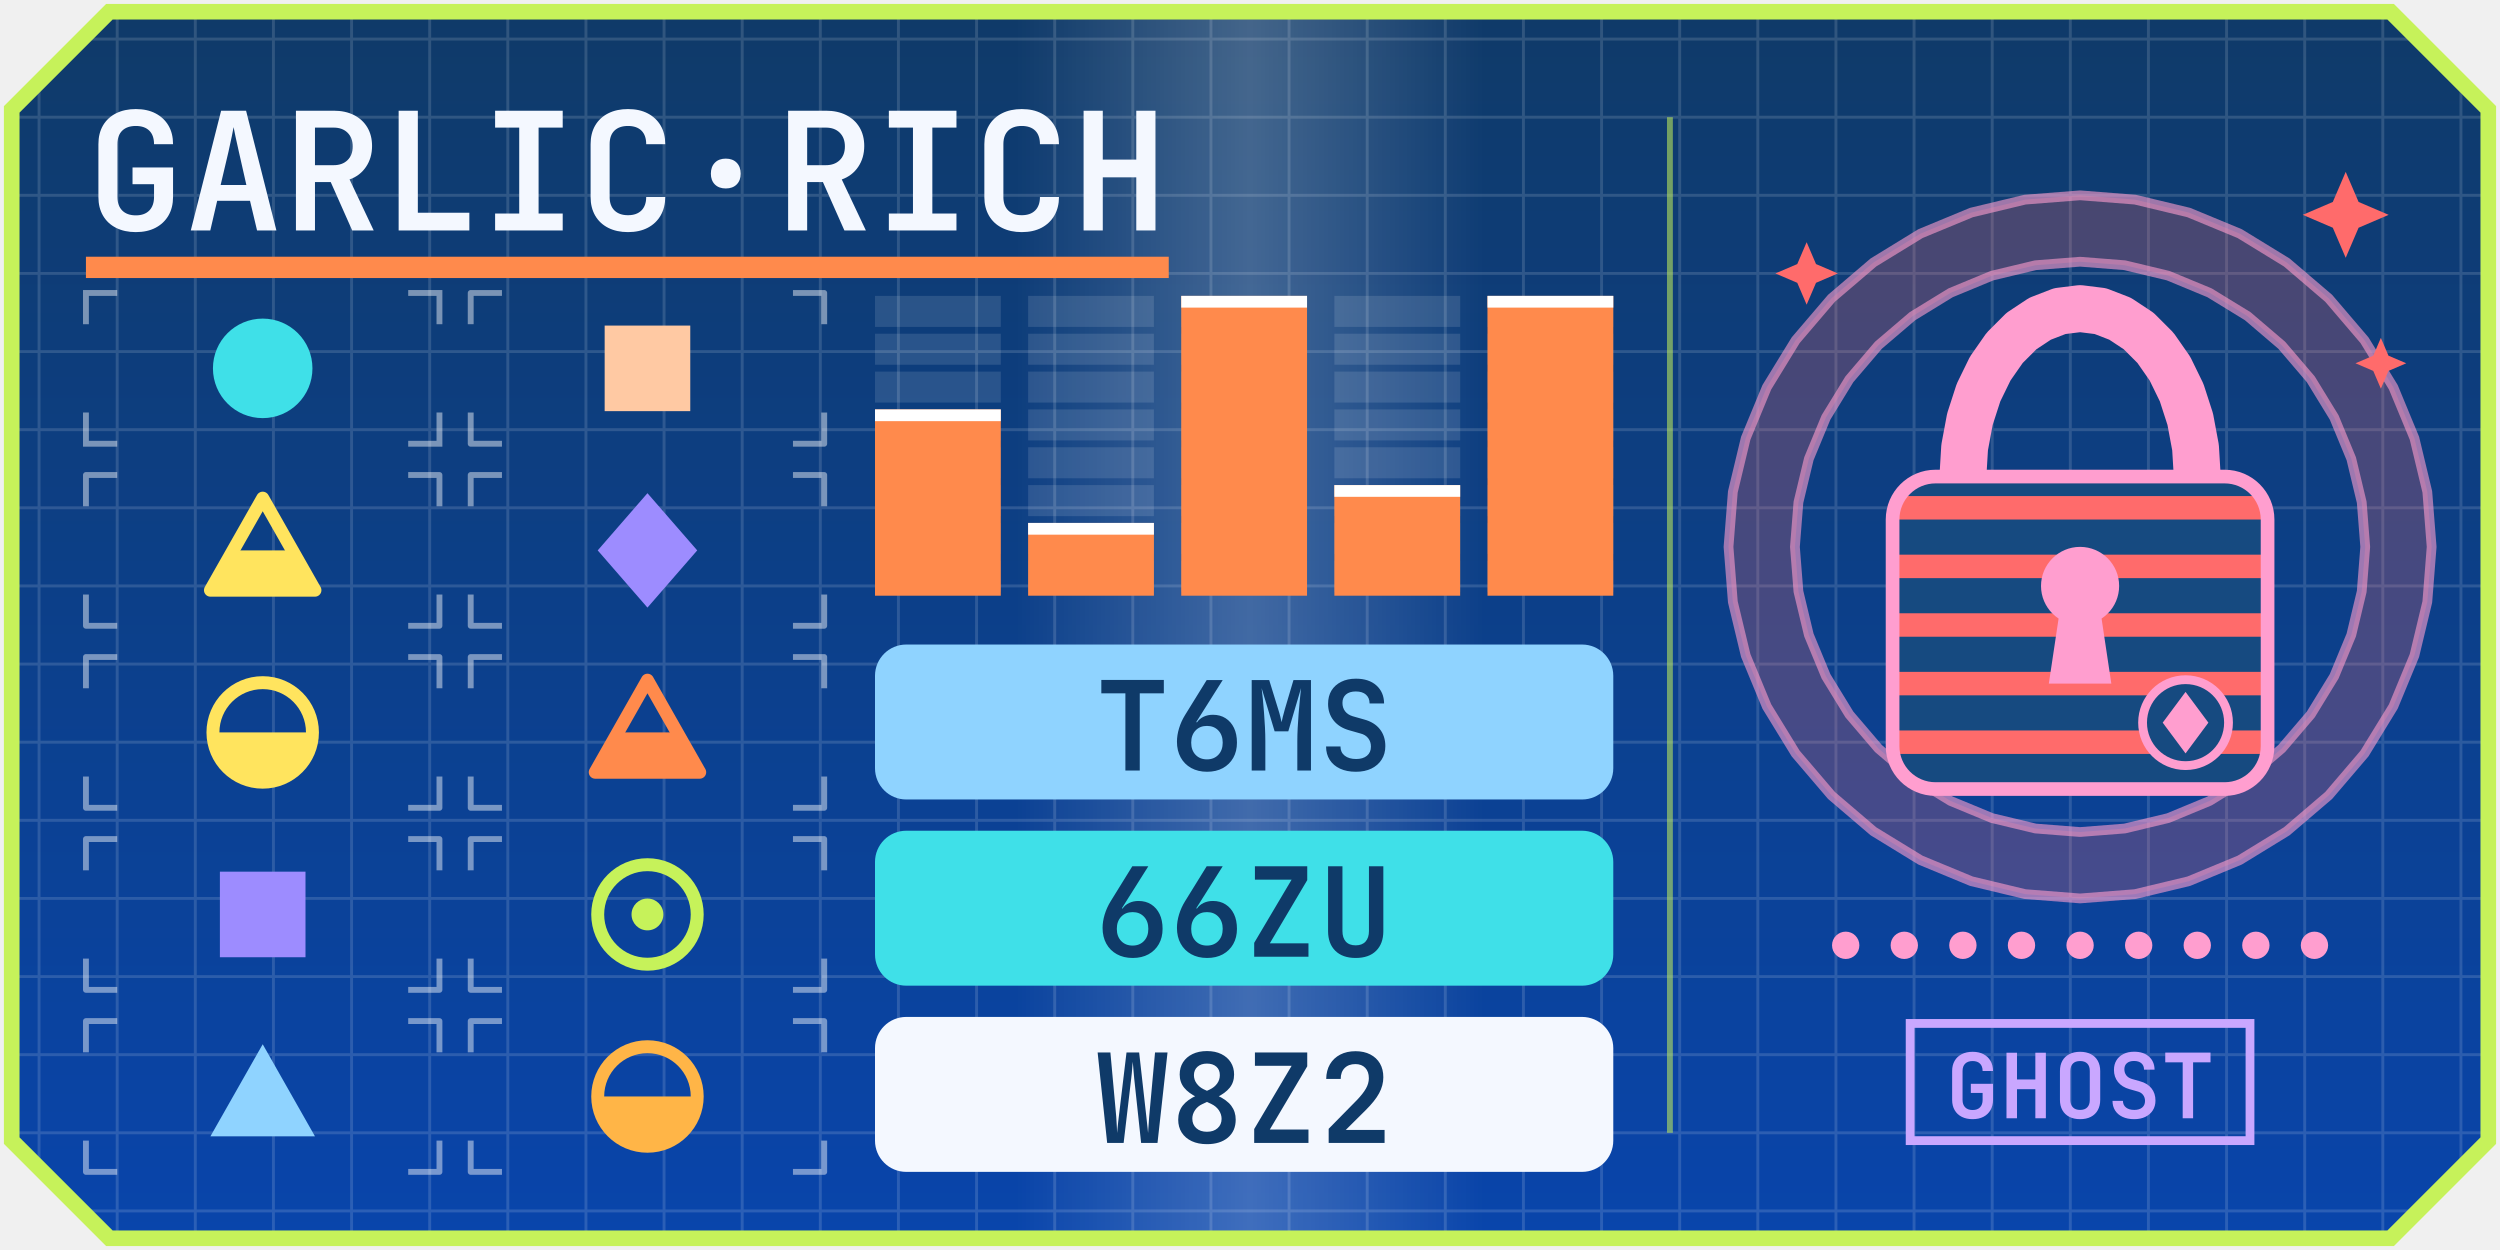
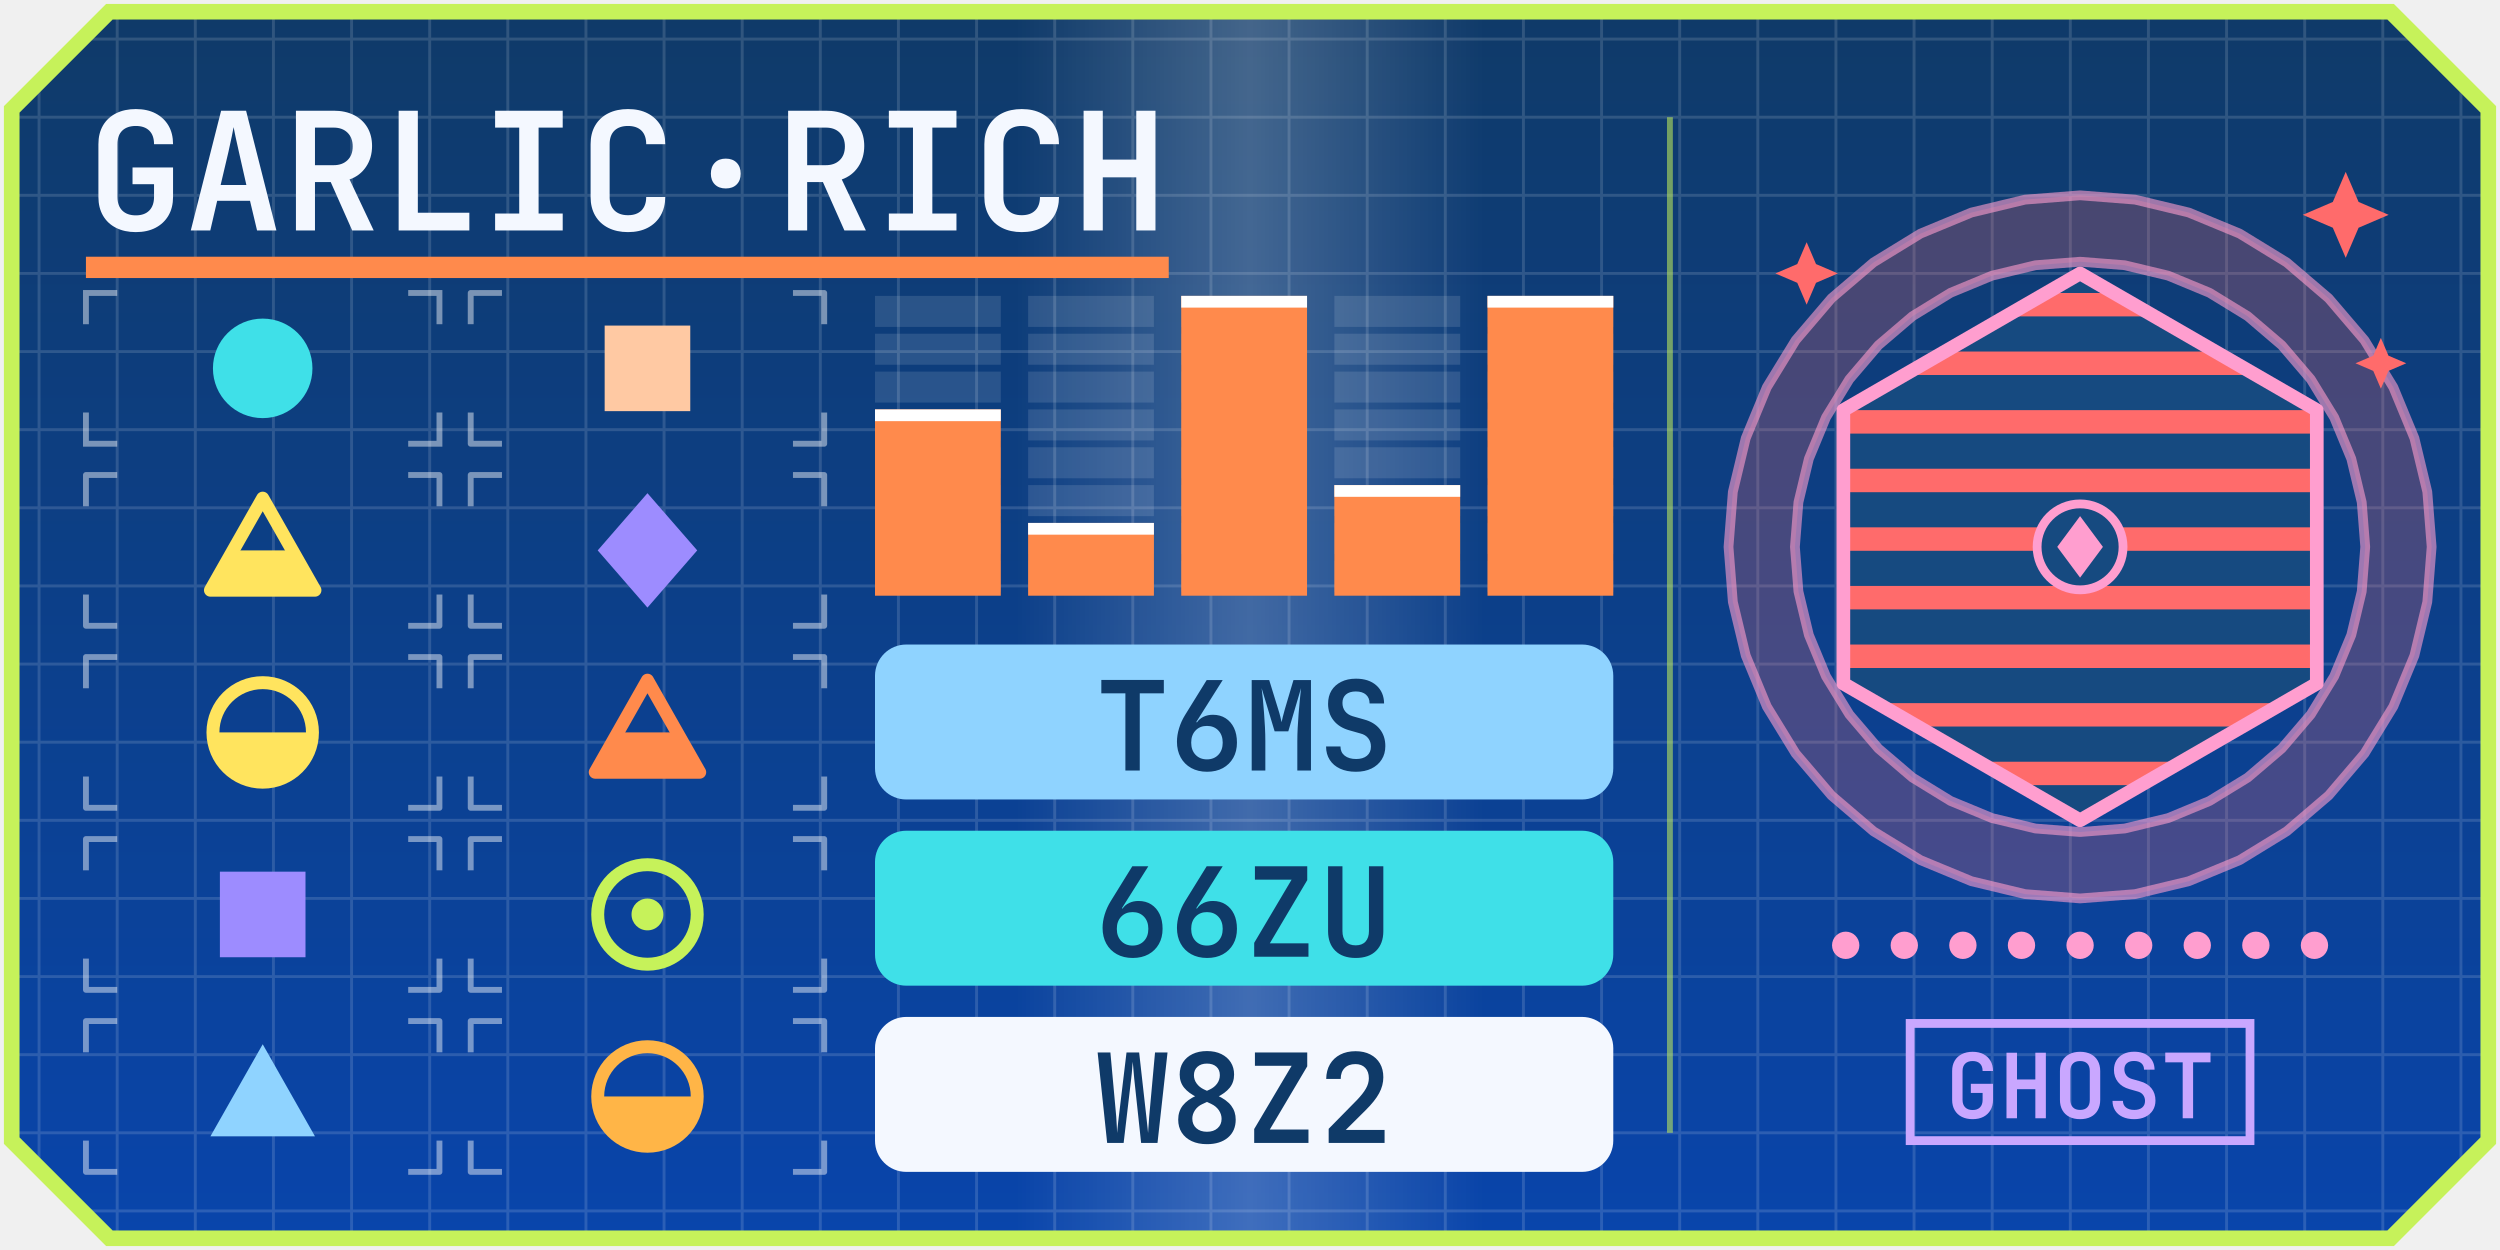
<svg xmlns="http://www.w3.org/2000/svg" viewBox="0 0 960 480" width="256" height="128">
  <defs>
    <linearGradient id="lg0" gradientUnits="userSpaceOnUse" x1="480" y1="0" x2="480" y2="480">
      <stop offset="0" stop-color="#0F3A68" />
      <stop offset="1" stop-color="#0945AC" />
    </linearGradient>
    <clipPath id="c1">
      <path d="M4.5 42L42 4.5L918 4.5L955.5 42L955.5 438L918 475.5L42 475.5L4.5 438Z" />
    </clipPath>
    <linearGradient id="lg2" gradientUnits="userSpaceOnUse" x1="390" y1="0" x2="570" y2="0">
      <stop offset="0" stop-color="#FFFFFF" stop-opacity="0" />
      <stop offset="0.5" stop-color="#FFFFFF" stop-opacity="0.22" />
      <stop offset="1" stop-color="#FFFFFF" stop-opacity="0" />
    </linearGradient>
    <clipPath id="c3">
-       <path d="M743.25 183L854.25 183L854.25 183C863.36 183 870.75 190.39 870.75 199.5L870.75 286.5L870.75 286.5C870.75 295.61 863.36 303 854.25 303L743.25 303L743.25 303C734.14 303 726.75 295.61 726.75 286.5L726.75 199.5L726.75 199.5C726.75 190.39 734.14 183 743.25 183Z" />
+       <path d="M798.75 105L889.65 157.5L889.65 262.5L798.75 315L707.85 262.5L707.85 157.5Z" />
    </clipPath>
    <clipPath id="c4">
      <path d="M76.04 211.35L125.71 211.35L125.71 238.1L76.04 238.1Z" />
    </clipPath>
    <clipPath id="c5">
      <path d="M76.04 281.25L125.71 281.25L125.71 308L76.04 308Z" />
    </clipPath>
    <clipPath id="c6">
      <path d="M223.79 281.25L273.46 281.25L273.46 308L223.79 308Z" />
    </clipPath>
    <clipPath id="c7">
      <path d="M223.79 421.05L273.46 421.05L273.46 447.8L223.79 447.8Z" />
    </clipPath>
  </defs>
  <path d="M4.5 42L42 4.5L918 4.5L955.5 42L955.5 438L918 475.5L42 475.5L4.5 438Z" fill="url(#lg0)" />
  <g clip-path="url(#c1)">
    <path d="M390 0L570 0L570 480L390 480Z" fill="url(#lg2)" />
    <path d="M15 0L15 480M45 0L45 480M75 0L75 480M105 0L105 480M135 0L135 480M165 0L165 480M195 0L195 480M225 0L225 480M255 0L255 480M285 0L285 480M315 0L315 480M345 0L345 480M375 0L375 480M405 0L405 480M435 0L435 480M465 0L465 480M495 0L495 480M525 0L525 480M555 0L555 480M585 0L585 480M615 0L615 480M645 0L645 480M675 0L675 480M705 0L705 480M735 0L735 480M765 0L765 480M795 0L795 480M825 0L825 480M855 0L855 480M885 0L885 480M915 0L915 480M945 0L945 480M0 15L960 15M0 45L960 45M0 75L960 75M0 105L960 105M0 135L960 135M0 165L960 165M0 195L960 195M0 225L960 225M0 255L960 255M0 285L960 285M0 315L960 315M0 345L960 345M0 375L960 375M0 405L960 405M0 435L960 435M0 465L960 465" fill="none" stroke="#FFFFFF" stroke-opacity="0.14" stroke-width="1.12" />
  </g>
  <path d="M4.5 42L42 4.5L918 4.5L955.5 42L955.5 438L918 475.5L42 475.5L4.5 438Z" fill="none" stroke="#C6F25A" stroke-width="6" />
  <path d="M641.25 45L641.25 435" fill="none" stroke="#C6F25A" stroke-opacity="0.55" stroke-width="2.25" />
  <path d="M933.75 210L932.09 231.12L927.14 251.72L919.04 271.29L907.97 289.35L894.21 305.46L878.1 319.22L860.04 330.29L840.47 338.39L819.87 343.34L798.75 345L777.63 343.34L757.03 338.39L737.46 330.29L719.4 319.22L703.29 305.46L689.53 289.35L678.46 271.29L670.36 251.72L665.41 231.12L663.75 210L665.41 188.88L670.36 168.28L678.46 148.71L689.53 130.65L703.29 114.54L719.4 100.78L737.46 89.71L757.03 81.61L777.63 76.66L798.75 75L819.87 76.66L840.47 81.61L860.04 89.71L878.1 100.78L894.21 114.54L907.97 130.65L919.04 148.71L927.14 168.28L932.09 188.88ZM908.25 210L906.9 192.87L902.89 176.16L896.32 160.29L887.34 145.64L876.18 132.57L863.11 121.41L848.46 112.43L832.59 105.86L815.88 101.85L798.75 100.5L781.62 101.85L764.91 105.86L749.04 112.43L734.39 121.41L721.32 132.57L710.16 145.64L701.18 160.29L694.61 176.16L690.6 192.87L689.25 210L690.6 227.13L694.61 243.84L701.18 259.71L710.16 274.36L721.32 287.43L734.39 298.59L749.04 307.57L764.91 314.14L781.62 318.15L798.75 319.5L815.88 318.15L832.59 314.14L848.46 307.57L863.11 298.59L876.18 287.43L887.34 274.36L896.32 259.71L902.89 243.84L906.9 227.13Z" fill="#FF6B6B" fill-opacity="0.24" />
  <path d="M933.75 210L932.09 231.12L927.14 251.72L919.04 271.29L907.97 289.35L894.21 305.46L878.1 319.22L860.04 330.29L840.47 338.39L819.87 343.34L798.75 345L777.63 343.34L757.03 338.39L737.46 330.29L719.4 319.22L703.29 305.46L689.53 289.35L678.46 271.29L670.36 251.72L665.41 231.12L663.75 210L665.41 188.88L670.36 168.28L678.46 148.71L689.53 130.65L703.29 114.54L719.4 100.78L737.46 89.71L757.03 81.61L777.63 76.66L798.75 75L819.87 76.66L840.47 81.61L860.04 89.71L878.1 100.78L894.21 114.54L907.97 130.65L919.04 148.71L927.14 168.28L932.09 188.88ZM908.25 210L906.9 192.87L902.89 176.16L896.32 160.29L887.34 145.64L876.18 132.57L863.11 121.41L848.46 112.43L832.59 105.86L815.88 101.85L798.75 100.5L781.62 101.85L764.91 105.86L749.04 112.43L734.39 121.41L721.32 132.57L710.16 145.64L701.18 160.29L694.61 176.16L690.6 192.87L689.25 210L690.6 227.13L694.61 243.84L701.18 259.71L710.16 274.36L721.32 287.43L734.39 298.59L749.04 307.57L764.91 314.14L781.62 318.15L798.75 319.5L815.88 318.15L832.59 314.14L848.46 307.57L863.11 298.59L876.18 287.43L887.34 274.36L896.32 259.71L902.89 243.84L906.9 227.13Z" fill="none" stroke="#FF9ECF" stroke-opacity="0.6" stroke-width="3.75" stroke-linecap="round" stroke-linejoin="round" />
  <path d="M714 363L714 363C714 365.9 711.65 368.25 708.75 368.25C705.85 368.25 703.5 365.9 703.5 363C703.5 360.1 705.85 357.75 708.75 357.75C711.65 357.75 714 360.1 714 363M736.5 363L736.5 363C736.5 365.9 734.15 368.25 731.25 368.25C728.35 368.25 726 365.9 726 363C726 360.1 728.35 357.75 731.25 357.75C734.15 357.75 736.5 360.1 736.5 363M759 363L759 363C759 365.9 756.65 368.25 753.75 368.25C750.85 368.25 748.5 365.9 748.5 363C748.5 360.1 750.85 357.75 753.75 357.75C756.65 357.75 759 360.1 759 363M781.5 363L781.5 363C781.5 365.9 779.15 368.25 776.25 368.25C773.35 368.25 771 365.9 771 363C771 360.1 773.35 357.75 776.25 357.75C779.15 357.75 781.5 360.1 781.5 363M804 363L804 363C804 365.9 801.65 368.25 798.75 368.25C795.85 368.25 793.5 365.9 793.5 363C793.5 360.1 795.85 357.75 798.75 357.75C801.65 357.75 804 360.1 804 363M826.5 363L826.5 363C826.5 365.9 824.15 368.25 821.25 368.25C818.35 368.25 816 365.9 816 363C816 360.1 818.35 357.75 821.25 357.75C824.15 357.75 826.5 360.1 826.5 363M849 363L849 363C849 365.9 846.65 368.25 843.75 368.25C840.85 368.25 838.5 365.9 838.5 363C838.5 360.1 840.85 357.75 843.75 357.75C846.65 357.75 849 360.1 849 363M871.5 363L871.5 363C871.5 365.9 869.15 368.25 866.25 368.25C863.35 368.25 861 365.9 861 363C861 360.1 863.35 357.75 866.25 357.75C869.15 357.75 871.5 360.1 871.5 363M894 363L894 363C894 365.9 891.65 368.25 888.75 368.25C885.85 368.25 883.5 365.9 883.5 363C883.5 360.1 885.85 357.75 888.75 357.75C891.65 357.75 894 360.1 894 363" fill="#FF9ECF" />
-   <path d="M753.75 183L754.42 171.82L756.45 160.95L759.75 150.75L764.25 141.53L769.8 133.57L776.25 127.12L783.38 122.4L790.95 119.47L798.75 118.5L806.55 119.47L814.12 122.4L821.25 127.12L827.7 133.57L833.25 141.53L837.75 150.75L841.05 160.95L843.08 171.82L843.75 183" fill="none" stroke="#FF9ECF" stroke-width="18" stroke-linecap="round" stroke-linejoin="round" />
-   <path d="M743.25 183L854.25 183L854.25 183C863.36 183 870.75 190.39 870.75 199.5L870.75 286.5L870.75 286.5C870.75 295.61 863.36 303 854.25 303L743.25 303L743.25 303C734.14 303 726.75 295.61 726.75 286.5L726.75 199.5L726.75 199.5C726.75 190.39 734.14 183 743.25 183Z" fill="#164A80" />
+   <path d="M798.75 105L889.65 157.5L889.65 262.5L798.75 315L707.85 262.5L707.85 157.5Z" fill="#164A80" />
  <g clip-path="url(#c3)">
-     <path d="M726.75 190.5L870.75 190.5L870.75 199.5L726.75 199.5ZM726.75 213L870.75 213L870.75 222L726.75 222ZM726.75 235.5L870.75 235.5L870.75 244.5L726.75 244.5ZM726.75 258L870.75 258L870.75 267L726.75 267ZM726.75 280.5L870.75 280.5L870.75 289.5L726.75 289.5Z" fill="#FF6B6B" />
+     <path d="M707.85 112.5L889.65 112.5L889.65 121.5L707.85 121.5ZM707.85 135L889.65 135L889.65 144L707.85 144ZM707.85 157.5L889.65 157.5L889.65 166.5L707.85 166.5ZM707.85 180L889.65 180L889.65 189L707.85 189ZM707.85 202.5L889.65 202.5L889.65 211.5L707.85 211.5ZM707.85 225L889.65 225L889.65 234L707.85 234ZM707.85 247.5L889.65 247.5L889.65 256.5L707.85 256.5ZM707.85 270L889.65 270L889.65 279L707.85 279ZM707.85 292.5L889.65 292.5L889.65 301.5L707.85 301.5Z" fill="#FF6B6B" />
  </g>
-   <path d="M743.25 183L854.25 183L854.25 183C863.36 183 870.75 190.39 870.75 199.5L870.75 286.5L870.75 286.5C870.75 295.61 863.36 303 854.25 303L743.25 303L743.25 303C734.14 303 726.75 295.61 726.75 286.5L726.75 199.5L726.75 199.5C726.75 190.39 734.14 183 743.25 183Z" fill="none" stroke="#FF9ECF" stroke-width="5.25" stroke-linecap="round" stroke-linejoin="round" />
-   <path d="M813.75 225L813.75 225C813.75 233.28 807.03 240 798.75 240C790.47 240 783.75 233.28 783.75 225C783.75 216.72 790.47 210 798.75 210C807.03 210 813.75 216.72 813.75 225M791.25 232.5L806.25 232.5L810.75 262.5L786.75 262.5Z" fill="#FF9ECF" />
-   <path d="M855.75 277.5C855.75 286.61 848.36 294 839.25 294C830.14 294 822.75 286.61 822.75 277.5C822.75 268.39 830.14 261 839.25 261C848.36 261 855.75 268.39 855.75 277.5" fill="#164A80" />
-   <path d="M855.75 277.5C855.75 286.61 848.36 294 839.25 294C830.14 294 822.75 286.61 822.75 277.5C822.75 268.39 830.14 261 839.25 261C848.36 261 855.75 268.39 855.75 277.5" fill="none" stroke="#FF9ECF" stroke-width="3.38" stroke-linecap="round" stroke-linejoin="round" />
-   <path d="M839.25 265.69L848.02 277.5L839.25 289.31L830.48 277.5Z" fill="#FF9ECF" />
+   <path d="M798.75 105L889.65 157.5L889.65 262.5L798.75 315L707.85 262.5L707.85 157.5Z" fill="none" stroke="#FF9ECF" stroke-width="5.25" stroke-linecap="round" stroke-linejoin="round" />
+   <path d="M815.25 210C815.25 219.11 807.86 226.5 798.75 226.5C789.64 226.5 782.25 219.11 782.25 210C782.25 200.89 789.64 193.5 798.75 193.5C807.86 193.5 815.25 200.89 815.25 210" fill="#164A80" />
+   <path d="M815.25 210C815.25 219.11 807.86 226.5 798.75 226.5C789.64 226.5 782.25 219.11 782.25 210C782.25 200.89 789.64 193.5 798.75 193.5C807.86 193.5 815.25 200.89 815.25 210" fill="none" stroke="#FF9ECF" stroke-width="3.38" stroke-linecap="round" stroke-linejoin="round" />
+   <path d="M798.75 198.19L807.52 210L798.75 221.81L789.98 210Z" fill="#FF9ECF" />
  <path d="M900.75 66L905.7 77.55L917.25 82.5L905.7 87.45L900.75 99L895.8 87.45L884.25 82.5L895.8 77.55ZM693.75 93L697.35 101.4L705.75 105L697.35 108.6L693.75 117L690.15 108.6L681.75 105L690.15 101.4ZM914.25 129.75L917.17 136.58L924 139.5L917.17 142.43L914.25 149.25L911.33 142.43L904.5 139.5L911.33 136.58Z" fill="#FF6B6B" />
  <path d="M733.5 393L864 393L864 438L733.5 438Z" fill="none" stroke="#C9A7FF" stroke-width="3.38" />
  <path d="M757.49 429.76Q755.11 429.76 753.33 428.87Q751.55 427.97 750.59 426.3Q749.62 424.62 749.62 422.38L749.62 411.27Q749.62 409 750.59 407.34Q751.55 405.68 753.33 404.79Q755.11 403.89 757.49 403.89Q759.9 403.89 761.65 404.8Q763.39 405.72 764.35 407.36Q765.32 409 765.32 411.27L761.32 411.27Q761.32 409.41 760.32 408.43Q759.32 407.44 757.49 407.44Q755.66 407.44 754.64 408.43Q753.62 409.41 753.62 411.27L753.62 422.38Q753.62 424.21 754.64 425.23Q755.66 426.25 757.49 426.25Q759.32 426.25 760.32 425.23Q761.32 424.21 761.32 422.35L761.32 419.69L756.8 419.69L756.8 416.17L765.32 416.17L765.32 422.38Q765.32 424.62 764.35 426.28Q763.39 427.94 761.65 428.85Q759.9 429.76 757.49 429.76ZM770.49 429.42L770.49 404.24L774.53 404.24L774.53 414.52L781.57 414.52L781.57 404.24L785.61 404.24L785.61 429.42L781.57 429.42L781.57 418.24L774.53 418.24L774.53 429.42ZM798.75 429.76Q796.37 429.76 794.63 428.87Q792.88 427.97 791.95 426.3Q791.02 424.62 791.02 422.38L791.02 411.27Q791.02 409 791.95 407.34Q792.88 405.68 794.63 404.79Q796.37 403.89 798.75 403.89Q801.16 403.89 802.89 404.79Q804.62 405.68 805.55 407.34Q806.48 409 806.48 411.27L806.48 422.38Q806.48 424.62 805.55 426.3Q804.62 427.97 802.89 428.87Q801.16 429.76 798.75 429.76ZM798.75 426.21Q800.58 426.21 801.53 425.21Q802.48 424.21 802.48 422.38L802.48 411.27Q802.48 409.41 801.53 408.43Q800.58 407.44 798.75 407.44Q796.92 407.44 795.97 408.43Q795.02 409.41 795.02 411.27L795.02 422.38Q795.02 424.21 795.99 425.21Q796.96 426.21 798.75 426.21ZM819.52 429.76Q816.97 429.76 815.1 428.9Q813.24 428.04 812.22 426.45Q811.2 424.87 811.2 422.73L815.21 422.73Q815.21 424.35 816.38 425.28Q817.55 426.21 819.59 426.21Q821.49 426.21 822.59 425.3Q823.69 424.38 823.69 422.76Q823.69 421.42 822.93 420.43Q822.18 419.45 820.76 419.1L817.72 418.24Q814.86 417.45 813.31 415.5Q811.76 413.55 811.76 410.86Q811.76 408.72 812.71 407.17Q813.65 405.62 815.4 404.74Q817.14 403.86 819.52 403.86Q823.11 403.86 825.21 405.74Q827.32 407.62 827.35 410.76L823.31 410.76Q823.31 409.2 822.31 408.31Q821.31 407.41 819.48 407.41Q817.72 407.41 816.74 408.25Q815.76 409.1 815.76 410.58Q815.76 411.96 816.5 412.93Q817.24 413.89 818.62 414.31L821.76 415.21Q824.62 415.97 826.16 417.9Q827.7 419.83 827.7 422.62Q827.7 424.76 826.68 426.37Q825.66 427.97 823.83 428.87Q822 429.76 819.52 429.76ZM838.15 429.42L838.15 407.93L831.46 407.93L831.46 404.2L848.84 404.2L848.84 407.93L842.15 407.93L842.15 429.42Z" fill="#C9A7FF" />
  <path d="M52.15 89.13Q47.81 89.13 44.56 87.49Q41.32 85.85 39.55 82.8Q37.79 79.74 37.79 75.65L37.79 55.36Q37.79 51.2 39.55 48.18Q41.32 45.16 44.56 43.52Q47.81 41.88 52.15 41.88Q56.56 41.88 59.74 43.55Q62.93 45.22 64.69 48.21Q66.45 51.2 66.45 55.36L59.15 55.36Q59.15 51.96 57.32 50.16Q55.49 48.37 52.15 48.37Q48.81 48.37 46.95 50.16Q45.1 51.96 45.1 55.36L45.1 75.65Q45.1 78.99 46.95 80.85Q48.81 82.7 52.15 82.7Q55.49 82.7 57.32 80.85Q59.15 78.99 59.15 75.59L59.15 70.73L50.89 70.73L50.89 64.31L66.45 64.31L66.45 75.65Q66.45 79.74 64.69 82.77Q62.93 85.79 59.74 87.46Q56.56 89.13 52.15 89.13ZM73.26 88.5L84.91 42.51L94.49 42.51L106.14 88.5L98.71 88.5L96 77.1L83.4 77.1L80.75 88.5ZM84.72 71.05L94.61 71.05L91.72 58.26Q90.96 54.98 90.42 52.4Q89.89 49.82 89.7 48.81Q89.51 49.82 89.01 52.37Q88.5 54.92 87.75 58.2ZM113.64 88.5L113.64 42.51L128.13 42.51Q132.6 42.51 135.91 44.18Q139.22 45.85 141.05 48.9Q142.87 51.96 142.87 56.05Q142.87 60.65 140.54 64.09Q138.21 67.52 134.24 68.91L143.5 88.5L135.25 88.5L127 69.92L120.95 69.92L120.95 88.5ZM120.95 63.43L128.13 63.43Q131.47 63.43 133.45 61.5Q135.44 59.58 135.44 56.24Q135.44 52.91 133.45 50.95Q131.47 49 128.13 49L120.95 49ZM153.08 88.5L153.08 42.51L160.45 42.51L160.45 81.7L180.23 81.7L180.23 88.5ZM190.12 88.5L190.12 82.01L199.38 82.01L199.38 49L190.12 49L190.12 42.51L216.08 42.51L216.08 49L206.82 49L206.82 82.01L216.08 82.01L216.08 88.5ZM241.15 89.13Q236.81 89.13 233.56 87.49Q230.32 85.85 228.55 82.8Q226.79 79.74 226.79 75.65L226.79 55.36Q226.79 51.2 228.55 48.18Q230.32 45.16 233.56 43.52Q236.81 41.88 241.15 41.88Q245.56 41.88 248.74 43.55Q251.93 45.22 253.69 48.21Q255.45 51.2 255.45 55.36L248.14 55.36Q248.14 51.96 246.32 50.16Q244.49 48.37 241.15 48.37Q237.81 48.37 235.95 50.16Q234.1 51.96 234.1 55.36L234.1 75.65Q234.1 78.99 235.95 80.81Q237.81 82.64 241.15 82.64Q244.49 82.64 246.32 80.81Q248.14 78.99 248.14 75.65L255.45 75.65Q255.45 79.68 253.69 82.74Q251.93 85.79 248.74 87.46Q245.56 89.13 241.15 89.13ZM278.7 72.37Q276.05 72.37 274.51 70.83Q272.97 69.28 272.97 66.7Q272.97 64.06 274.51 62.48Q276.05 60.91 278.7 60.91Q281.35 60.91 282.89 62.48Q284.43 64.06 284.43 66.7Q284.43 69.28 282.89 70.83Q281.35 72.37 278.7 72.37ZM302.64 88.5L302.64 42.51L317.13 42.51Q321.6 42.51 324.91 44.18Q328.22 45.85 330.05 48.9Q331.87 51.96 331.87 56.05Q331.87 60.65 329.54 64.09Q327.21 67.52 323.24 68.91L332.5 88.5L324.25 88.5L316 69.92L309.95 69.92L309.95 88.5ZM309.95 63.43L317.13 63.43Q320.47 63.43 322.45 61.5Q324.44 59.58 324.44 56.24Q324.44 52.91 322.45 50.95Q320.47 49 317.13 49L309.95 49ZM341.32 88.5L341.32 82.01L350.58 82.01L350.58 49L341.32 49L341.32 42.51L367.28 42.51L367.28 49L358.02 49L358.02 82.01L367.28 82.01L367.28 88.5ZM392.35 89.13Q388 89.13 384.76 87.49Q381.52 85.85 379.75 82.8Q377.99 79.74 377.99 75.65L377.99 55.36Q377.99 51.2 379.75 48.18Q381.52 45.16 384.76 43.52Q388 41.88 392.35 41.88Q396.76 41.88 399.94 43.55Q403.12 45.22 404.89 48.21Q406.65 51.2 406.65 55.36L399.34 55.36Q399.34 51.96 397.52 50.16Q395.69 48.37 392.35 48.37Q389.01 48.37 387.15 50.16Q385.3 51.96 385.3 55.36L385.3 75.65Q385.3 78.99 387.15 80.81Q389.01 82.64 392.35 82.64Q395.69 82.64 397.52 80.81Q399.34 78.99 399.34 75.65L406.65 75.65Q406.65 79.68 404.89 82.74Q403.12 85.79 399.94 87.46Q396.76 89.13 392.35 89.13ZM416.1 88.5L416.1 42.51L423.47 42.51L423.47 61.28L436.33 61.28L436.33 42.51L443.7 42.51L443.7 88.5L436.33 88.5L436.33 68.09L423.47 68.09L423.47 88.5Z" fill="#F4F8FF" />
  <path d="M33 98.58L448.8 98.58L448.8 106.77L33 106.77Z" fill="#FF8A4C" />
  <path d="M336 215.34L384.3 215.34L384.3 227.25L336 227.25Z" fill="#FFFFFF" fill-opacity="0.12" />
  <path d="M336 200.81L384.3 200.81L384.3 212.72L336 212.72Z" fill="#FFFFFF" fill-opacity="0.12" />
  <path d="M336 186.28L384.3 186.28L384.3 198.19L336 198.19Z" fill="#FFFFFF" fill-opacity="0.12" />
  <path d="M336 171.75L384.3 171.75L384.3 183.66L336 183.66Z" fill="#FFFFFF" fill-opacity="0.12" />
  <path d="M336 157.22L384.3 157.22L384.3 169.12L336 169.12Z" fill="#FFFFFF" fill-opacity="0.12" />
  <path d="M336 142.69L384.3 142.69L384.3 154.59L336 154.59Z" fill="#FFFFFF" fill-opacity="0.12" />
  <path d="M336 128.16L384.3 128.16L384.3 140.06L336 140.06Z" fill="#FFFFFF" fill-opacity="0.12" />
  <path d="M336 113.62L384.3 113.62L384.3 125.53L336 125.53Z" fill="#FFFFFF" fill-opacity="0.12" />
  <path d="M336 157.22L384.3 157.22L384.3 228.75L336 228.75Z" fill="#FF8A4C" />
  <path d="M336 157.22L384.3 157.22L384.3 161.72L336 161.72Z" fill="#FFFFFF" />
  <path d="M394.8 215.34L443.1 215.34L443.1 227.25L394.8 227.25Z" fill="#FFFFFF" fill-opacity="0.12" />
  <path d="M394.8 200.81L443.1 200.81L443.1 212.72L394.8 212.72Z" fill="#FFFFFF" fill-opacity="0.12" />
  <path d="M394.8 186.28L443.1 186.28L443.1 198.19L394.8 198.19Z" fill="#FFFFFF" fill-opacity="0.12" />
  <path d="M394.8 171.75L443.1 171.75L443.1 183.66L394.8 183.66Z" fill="#FFFFFF" fill-opacity="0.12" />
  <path d="M394.8 157.22L443.1 157.22L443.1 169.12L394.8 169.12Z" fill="#FFFFFF" fill-opacity="0.12" />
  <path d="M394.8 142.69L443.1 142.69L443.1 154.59L394.8 154.59Z" fill="#FFFFFF" fill-opacity="0.12" />
  <path d="M394.8 128.16L443.1 128.16L443.1 140.06L394.8 140.06Z" fill="#FFFFFF" fill-opacity="0.12" />
  <path d="M394.8 113.62L443.1 113.62L443.1 125.53L394.8 125.53Z" fill="#FFFFFF" fill-opacity="0.12" />
  <path d="M394.8 200.81L443.1 200.81L443.1 228.75L394.8 228.75Z" fill="#FF8A4C" />
  <path d="M394.8 200.81L443.1 200.81L443.1 205.31L394.8 205.31Z" fill="#FFFFFF" />
  <path d="M453.6 215.34L501.9 215.34L501.9 227.25L453.6 227.25Z" fill="#FFFFFF" fill-opacity="0.12" />
  <path d="M453.6 200.81L501.9 200.81L501.9 212.72L453.6 212.72Z" fill="#FFFFFF" fill-opacity="0.12" />
  <path d="M453.6 186.28L501.9 186.28L501.9 198.19L453.6 198.19Z" fill="#FFFFFF" fill-opacity="0.12" />
  <path d="M453.6 171.75L501.9 171.75L501.9 183.66L453.6 183.66Z" fill="#FFFFFF" fill-opacity="0.12" />
  <path d="M453.6 157.22L501.9 157.22L501.9 169.12L453.6 169.12Z" fill="#FFFFFF" fill-opacity="0.12" />
  <path d="M453.6 142.69L501.9 142.69L501.9 154.59L453.6 154.59Z" fill="#FFFFFF" fill-opacity="0.12" />
  <path d="M453.6 128.16L501.9 128.16L501.9 140.06L453.6 140.06Z" fill="#FFFFFF" fill-opacity="0.12" />
  <path d="M453.6 113.62L501.9 113.62L501.9 125.53L453.6 125.53Z" fill="#FFFFFF" fill-opacity="0.12" />
  <path d="M453.6 113.62L501.9 113.62L501.9 228.75L453.6 228.75Z" fill="#FF8A4C" />
  <path d="M453.6 113.62L501.9 113.62L501.9 118.12L453.6 118.12Z" fill="#FFFFFF" />
  <path d="M512.4 215.34L560.7 215.34L560.7 227.25L512.4 227.25Z" fill="#FFFFFF" fill-opacity="0.12" />
  <path d="M512.4 200.81L560.7 200.81L560.7 212.72L512.4 212.72Z" fill="#FFFFFF" fill-opacity="0.12" />
  <path d="M512.4 186.28L560.7 186.28L560.7 198.19L512.4 198.19Z" fill="#FFFFFF" fill-opacity="0.12" />
  <path d="M512.4 171.75L560.7 171.75L560.7 183.66L512.4 183.66Z" fill="#FFFFFF" fill-opacity="0.12" />
  <path d="M512.4 157.22L560.7 157.22L560.7 169.12L512.4 169.12Z" fill="#FFFFFF" fill-opacity="0.12" />
  <path d="M512.4 142.69L560.7 142.69L560.7 154.59L512.4 154.59Z" fill="#FFFFFF" fill-opacity="0.12" />
  <path d="M512.4 128.16L560.7 128.16L560.7 140.06L512.4 140.06Z" fill="#FFFFFF" fill-opacity="0.12" />
  <path d="M512.4 113.62L560.7 113.62L560.7 125.53L512.4 125.53Z" fill="#FFFFFF" fill-opacity="0.12" />
  <path d="M512.4 186.28L560.7 186.28L560.7 228.75L512.4 228.75Z" fill="#FF8A4C" />
  <path d="M512.4 186.28L560.7 186.28L560.7 190.78L512.4 190.78Z" fill="#FFFFFF" />
  <path d="M571.2 215.34L619.5 215.34L619.5 227.25L571.2 227.25Z" fill="#FFFFFF" fill-opacity="0.12" />
  <path d="M571.2 200.81L619.5 200.81L619.5 212.72L571.2 212.72Z" fill="#FFFFFF" fill-opacity="0.12" />
  <path d="M571.2 186.28L619.5 186.28L619.5 198.19L571.2 198.19Z" fill="#FFFFFF" fill-opacity="0.12" />
  <path d="M571.2 171.75L619.5 171.75L619.5 183.66L571.2 183.66Z" fill="#FFFFFF" fill-opacity="0.12" />
  <path d="M571.2 157.22L619.5 157.22L619.5 169.12L571.2 169.12Z" fill="#FFFFFF" fill-opacity="0.12" />
  <path d="M571.2 142.69L619.5 142.69L619.5 154.59L571.2 154.59Z" fill="#FFFFFF" fill-opacity="0.12" />
  <path d="M571.2 128.16L619.5 128.16L619.5 140.06L571.2 140.06Z" fill="#FFFFFF" fill-opacity="0.12" />
  <path d="M571.2 113.62L619.5 113.62L619.5 125.53L571.2 125.53Z" fill="#FFFFFF" fill-opacity="0.12" />
  <path d="M571.2 113.62L619.5 113.62L619.5 228.75L571.2 228.75Z" fill="#FF8A4C" />
  <path d="M571.2 113.62L619.5 113.62L619.5 118.12L571.2 118.12Z" fill="#FFFFFF" />
  <path d="M348 247.5L607.5 247.5L607.5 247.5C614.13 247.5 619.5 252.87 619.5 259.5L619.5 295L619.5 295C619.5 301.63 614.13 307 607.5 307L348 307L348 307C341.37 307 336 301.63 336 295L336 259.5L336 259.5C336 252.87 341.37 247.5 348 247.5Z" fill="#8FD3FF" />
  <path d="M432.15 295.89L432.15 266.23L422.91 266.23L422.91 261.09L446.91 261.09L446.91 266.23L437.67 266.23L437.67 295.89ZM463.52 296.36Q460.04 296.36 457.42 294.91Q454.81 293.46 453.38 290.86Q451.95 288.27 451.95 284.8Q451.95 282.32 452.76 279.65Q453.57 276.99 455.04 274.61L463.37 261.14L469.52 261.14L459.38 277.23L459.61 277.42Q460.57 275.99 462.18 275.23Q463.8 274.47 465.75 274.47Q468.56 274.47 470.63 275.8Q472.7 277.13 473.85 279.51Q474.99 281.89 474.99 285.18Q474.99 288.51 473.56 291.03Q472.13 293.55 469.56 294.96Q466.99 296.36 463.52 296.36ZM463.47 291.6Q466.18 291.6 467.85 289.84Q469.52 288.08 469.52 285.18Q469.52 282.27 467.85 280.51Q466.18 278.75 463.47 278.75Q460.76 278.75 459.09 280.51Q457.42 282.27 457.42 285.18Q457.42 288.08 459.09 289.84Q460.76 291.6 463.47 291.6ZM480.65 295.89L480.65 261.14L487.37 261.14L490.79 272.23Q491.32 273.85 491.65 275.25Q491.98 276.66 492.13 277.32Q492.27 276.66 492.6 275.25Q492.93 273.85 493.41 272.23L496.69 261.14L503.41 261.14L503.41 295.89L498.17 295.89L498.17 284.65Q498.17 282.32 498.31 279.56Q498.46 276.8 498.67 273.99Q498.88 271.18 499.15 268.64Q499.41 266.09 499.6 264.23L494.7 280.84L489.46 280.84L484.46 264.23Q484.7 266.04 484.94 268.49Q485.18 270.94 485.39 273.73Q485.6 276.51 485.75 279.32Q485.89 282.13 485.89 284.65L485.89 295.89ZM520.69 296.36Q517.16 296.36 514.59 295.17Q512.02 293.98 510.62 291.79Q509.21 289.6 509.21 286.65L514.74 286.65Q514.74 288.89 516.35 290.17Q517.97 291.46 520.78 291.46Q523.4 291.46 524.92 290.2Q526.44 288.94 526.44 286.7Q526.44 284.84 525.4 283.49Q524.35 282.13 522.4 281.65L518.21 280.46Q514.26 279.37 512.12 276.68Q509.98 273.99 509.98 270.28Q509.98 267.33 511.28 265.18Q512.59 263.04 515 261.83Q517.4 260.61 520.69 260.61Q525.64 260.61 528.54 263.21Q531.44 265.8 531.49 270.13L525.92 270.13Q525.92 267.99 524.54 266.75Q523.16 265.52 520.64 265.52Q518.21 265.52 516.85 266.68Q515.5 267.85 515.5 269.9Q515.5 271.8 516.52 273.13Q517.54 274.47 519.45 275.04L523.78 276.27Q527.73 277.32 529.85 279.99Q531.97 282.65 531.97 286.51Q531.97 289.46 530.56 291.67Q529.16 293.89 526.64 295.12Q524.11 296.36 520.69 296.36Z" fill="#0F3A68" />
  <path d="M348 319L607.5 319L607.5 319C614.13 319 619.5 324.37 619.5 331L619.5 366.5L619.5 366.5C619.5 373.13 614.13 378.5 607.5 378.5L348 378.5L348 378.5C341.37 378.5 336 373.13 336 366.5L336 331L336 331C336 324.37 341.37 319 348 319Z" fill="#3FE0E8" />
  <path d="M434.96 367.86Q431.48 367.86 428.86 366.41Q426.25 364.96 424.82 362.36Q423.39 359.77 423.39 356.3Q423.39 353.82 424.2 351.15Q425.01 348.49 426.48 346.11L434.81 332.64L440.96 332.64L430.82 348.73L431.05 348.92Q432.01 347.49 433.62 346.73Q435.24 345.97 437.19 345.97Q440 345.97 442.07 347.3Q444.14 348.63 445.29 351.01Q446.43 353.39 446.43 356.68Q446.43 360.01 445 362.53Q443.57 365.05 441 366.46Q438.43 367.86 434.96 367.86ZM434.91 363.1Q437.62 363.1 439.29 361.34Q440.96 359.58 440.96 356.68Q440.96 353.77 439.29 352.01Q437.62 350.25 434.91 350.25Q432.2 350.25 430.53 352.01Q428.86 353.77 428.86 356.68Q428.86 359.58 430.53 361.34Q432.2 363.1 434.91 363.1ZM463.52 367.86Q460.04 367.86 457.42 366.41Q454.81 364.96 453.38 362.36Q451.95 359.77 451.95 356.3Q451.95 353.82 452.76 351.15Q453.57 348.49 455.04 346.11L463.37 332.64L469.52 332.64L459.38 348.73L459.61 348.92Q460.57 347.49 462.18 346.73Q463.8 345.97 465.75 345.97Q468.56 345.97 470.63 347.3Q472.7 348.63 473.85 351.01Q474.99 353.39 474.99 356.68Q474.99 360.01 473.56 362.53Q472.13 365.05 469.56 366.46Q466.99 367.86 463.52 367.86ZM463.47 363.1Q466.18 363.1 467.85 361.34Q469.52 359.58 469.52 356.68Q469.52 353.77 467.85 352.01Q466.18 350.25 463.47 350.25Q460.76 350.25 459.09 352.01Q457.42 353.77 457.42 356.68Q457.42 359.58 459.09 361.34Q460.76 363.1 463.47 363.1ZM481.61 367.39L481.61 362.05L495.98 337.78L481.89 337.78L481.89 332.64L501.98 332.64L501.98 337.97L487.6 362.25L502.45 362.25L502.45 367.39ZM520.59 367.86Q515.54 367.86 512.76 365.1Q509.98 362.34 509.98 357.58L509.98 332.64L515.5 332.64L515.5 357.53Q515.5 360.1 516.78 361.56Q518.07 363.01 520.59 363.01Q523.07 363.01 524.37 361.56Q525.68 360.1 525.68 357.53L525.68 332.64L531.2 332.64L531.2 357.58Q531.2 362.34 528.44 365.1Q525.68 367.86 520.59 367.86Z" fill="#0F3A68" />
  <path d="M348 390.5L607.5 390.5L607.5 390.5C614.13 390.5 619.5 395.87 619.5 402.5L619.5 438L619.5 438C619.5 444.63 614.13 450 607.5 450L348 450L348 450C341.37 450 336 444.63 336 438L336 402.5L336 402.5C336 395.87 341.37 390.5 348 390.5Z" fill="#F4F8FF" />
  <path d="M425.15 438.89L421.49 404.14L426.39 404.14L428.63 428.75Q428.67 429.6 428.75 430.77Q428.82 431.94 428.89 433.08Q428.96 434.22 428.96 435.08Q429.06 434.22 429.15 433.08Q429.25 431.94 429.39 430.77Q429.53 429.6 429.63 428.75L432.58 404.14L437.43 404.14L440.19 428.75Q440.29 429.6 440.41 430.77Q440.53 431.94 440.67 433.08Q440.81 434.22 440.86 435.08Q440.91 434.22 440.98 433.08Q441.05 431.94 441.15 430.77Q441.24 429.6 441.29 428.75L443.53 404.14L448.33 404.14L444.48 438.89L438.19 438.89L435.53 414.09Q435.43 413.09 435.34 411.94Q435.24 410.8 435.15 409.66Q435.05 408.52 434.96 407.71Q434.91 408.52 434.81 409.66Q434.72 410.8 434.62 411.94Q434.53 413.09 434.39 414.09L431.48 438.89ZM463.47 439.36Q460.09 439.36 457.62 438.2Q455.14 437.03 453.78 434.91Q452.43 432.79 452.43 429.94Q452.43 426.8 454.16 424.56Q455.9 422.32 459.42 420.7L464.56 418.37Q466.37 417.51 467.4 416.06Q468.42 414.61 468.42 412.85Q468.42 410.8 467.09 409.61Q465.75 408.42 463.47 408.42Q461.19 408.42 459.83 409.64Q458.47 410.85 458.47 412.9Q458.47 414.61 459.5 416.04Q460.52 417.47 462.28 418.32L467.42 420.66Q471.13 422.37 472.82 424.63Q474.51 426.89 474.51 429.94Q474.51 434.27 471.54 436.82Q468.56 439.36 463.47 439.36ZM463.47 434.6Q466.04 434.6 467.56 433.22Q469.09 431.84 469.09 429.65Q469.09 427.89 468.04 426.34Q466.99 424.8 465.18 423.94L459.8 421.42Q456.43 419.8 454.71 417.68Q453 415.56 453 412.61Q453 409.95 454.28 407.92Q455.57 405.9 457.92 404.76Q460.28 403.61 463.47 403.61Q466.66 403.61 468.99 404.76Q471.32 405.9 472.61 407.92Q473.89 409.95 473.89 412.61Q473.89 415.61 472.2 417.7Q470.51 419.8 467.09 421.46L461.66 423.99Q459.9 424.8 458.88 426.32Q457.85 427.84 457.85 429.56Q457.85 431.84 459.38 433.22Q460.9 434.6 463.47 434.6ZM481.61 438.89L481.61 433.55L495.98 409.28L481.89 409.28L481.89 404.14L501.98 404.14L501.98 409.47L487.6 433.75L502.45 433.75L502.45 438.89ZM510.21 438.89L510.21 433.46L521.02 422.46Q523.4 419.99 524.52 418.01Q525.64 416.04 525.64 414.04Q525.64 411.52 524.26 410.06Q522.87 408.61 520.49 408.61Q517.83 408.61 516.33 410.14Q514.83 411.66 514.83 414.32L509.26 414.32Q509.31 411.04 510.71 408.66Q512.12 406.28 514.64 404.97Q517.16 403.66 520.54 403.66Q523.78 403.66 526.18 404.9Q528.59 406.14 529.9 408.37Q531.2 410.61 531.2 413.66Q531.2 416.8 529.59 419.8Q527.97 422.8 524.35 426.37L516.78 433.89L531.68 433.89L531.68 438.89Z" fill="#0F3A68" />
  <path d="M45 112.5L33 112.5L33 124.5M156.75 112.5L168.75 112.5L168.75 124.5M156.75 170.4L168.75 170.4L168.75 158.4M45 170.4L33 170.4L33 158.4" fill="none" stroke="#FFFFFF" stroke-opacity="0.45" stroke-width="2.25" />
  <path d="M119.98 141.45C119.98 152 111.43 160.56 100.88 160.56C90.32 160.56 81.77 152 81.77 141.45C81.77 130.9 90.32 122.34 100.88 122.34C111.43 122.34 119.98 130.9 119.98 141.45" fill="#3FE0E8" />
  <path d="M192.75 112.5L180.75 112.5L180.75 124.5M304.5 112.5L316.5 112.5L316.5 124.5M304.5 170.4L316.5 170.4L316.5 158.4M192.75 170.4L180.75 170.4L180.75 158.4" fill="none" stroke="#FFFFFF" stroke-opacity="0.45" stroke-width="2.25" stroke-linejoin="round" />
  <path d="M232.19 125.02L265.06 125.02L265.06 157.88L232.19 157.88Z" fill="#FFC9A3" />
  <path d="M45 182.4L33 182.4L33 194.4M156.75 182.4L168.75 182.4L168.75 194.4M156.75 240.3L168.75 240.3L168.75 228.3M45 240.3L33 240.3L33 228.3" fill="none" stroke="#FFFFFF" stroke-opacity="0.45" stroke-width="2.25" stroke-linejoin="round" />
  <path d="M100.88 191.29L120.94 226.64L80.81 226.64Z" fill="none" stroke="#FFE45E" stroke-width="4.97" stroke-linejoin="round" />
  <g clip-path="url(#c4)">
    <path d="M100.88 191.29L120.94 226.64L80.81 226.64Z" fill="#FFE45E" />
  </g>
  <path d="M192.75 182.4L180.75 182.4L180.75 194.4M304.5 182.4L316.5 182.4L316.5 194.4M304.5 240.3L316.5 240.3L316.5 228.3M192.75 240.3L180.75 240.3L180.75 228.3" fill="none" stroke="#FFFFFF" stroke-opacity="0.45" stroke-width="2.25" stroke-linejoin="round" />
  <path d="M248.62 189.38L267.73 211.35L248.62 233.32L229.52 211.35Z" fill="#9D8CFF" />
  <path d="M45 252.3L33 252.3L33 264.3M156.75 252.3L168.75 252.3L168.75 264.3M156.75 310.2L168.75 310.2L168.75 298.2M45 310.2L33 310.2L33 298.2" fill="none" stroke="#FFFFFF" stroke-opacity="0.45" stroke-width="2.25" stroke-linejoin="round" />
  <path d="M119.98 281.25C119.98 291.8 111.43 300.36 100.88 300.36C90.32 300.36 81.77 291.8 81.77 281.25C81.77 270.7 90.32 262.14 100.88 262.14C111.43 262.14 119.98 270.7 119.98 281.25" fill="none" stroke="#FFE45E" stroke-width="4.97" stroke-linejoin="round" />
  <g clip-path="url(#c5)">
    <path d="M119.98 281.25C119.98 291.8 111.43 300.36 100.88 300.36C90.32 300.36 81.77 291.8 81.77 281.25C81.77 270.7 90.32 262.14 100.88 262.14C111.43 262.14 119.98 270.7 119.98 281.25" fill="#FFE45E" />
  </g>
  <path d="M192.75 252.3L180.75 252.3L180.75 264.3M304.5 252.3L316.5 252.3L316.5 264.3M304.5 310.2L316.5 310.2L316.5 298.2M192.75 310.2L180.75 310.2L180.75 298.2" fill="none" stroke="#FFFFFF" stroke-opacity="0.45" stroke-width="2.25" stroke-linejoin="round" />
  <path d="M248.62 261.19L268.69 296.54L228.56 296.54Z" fill="none" stroke="#FF8A4C" stroke-width="4.97" stroke-linejoin="round" />
  <g clip-path="url(#c6)">
    <path d="M248.62 261.19L268.69 296.54L228.56 296.54Z" fill="#FF8A4C" />
  </g>
  <path d="M45 322.2L33 322.2L33 334.2M156.75 322.2L168.75 322.2L168.75 334.2M156.75 380.1L168.75 380.1L168.75 368.1M45 380.1L33 380.1L33 368.1" fill="none" stroke="#FFFFFF" stroke-opacity="0.45" stroke-width="2.25" stroke-linejoin="round" />
  <path d="M84.44 334.72L117.31 334.72L117.31 367.58L84.44 367.58Z" fill="#9D8CFF" />
  <path d="M192.75 322.2L180.75 322.2L180.75 334.2M304.5 322.2L316.5 322.2L316.5 334.2M304.5 380.1L316.5 380.1L316.5 368.1M192.75 380.1L180.75 380.1L180.75 368.1" fill="none" stroke="#FFFFFF" stroke-opacity="0.45" stroke-width="2.25" stroke-linejoin="round" />
  <path d="M267.73 351.15C267.73 361.7 259.18 370.26 248.62 370.26C238.07 370.26 229.52 361.7 229.52 351.15C229.52 340.6 238.07 332.04 248.62 332.04C259.18 332.04 267.73 340.6 267.73 351.15" fill="none" stroke="#C6F25A" stroke-width="4.97" stroke-linejoin="round" />
  <path d="M254.74 351.15C254.74 354.53 252 357.26 248.62 357.26C245.25 357.26 242.51 354.53 242.51 351.15C242.51 347.77 245.25 345.04 248.62 345.04C252 345.04 254.74 347.77 254.74 351.15" fill="#C6F25A" />
  <path d="M45 392.1L33 392.1L33 404.1M156.75 392.1L168.75 392.1L168.75 404.1M156.75 450L168.75 450L168.75 438M45 450L33 450L33 438" fill="none" stroke="#FFFFFF" stroke-opacity="0.45" stroke-width="2.25" stroke-linejoin="round" />
  <path d="M100.88 400.99L120.94 436.34L80.81 436.34Z" fill="#8FD3FF" />
  <path d="M192.75 392.1L180.75 392.1L180.75 404.1M304.5 392.1L316.5 392.1L316.5 404.1M304.5 450L316.5 450L316.5 438M192.75 450L180.75 450L180.75 438" fill="none" stroke="#FFFFFF" stroke-opacity="0.45" stroke-width="2.25" stroke-linejoin="round" />
  <path d="M267.73 421.05C267.73 431.6 259.18 440.16 248.62 440.16C238.07 440.16 229.52 431.6 229.52 421.05C229.52 410.5 238.07 401.94 248.62 401.94C259.18 401.94 267.73 410.5 267.73 421.05" fill="none" stroke="#FFB547" stroke-width="4.97" stroke-linejoin="round" />
  <g clip-path="url(#c7)">
    <path d="M267.73 421.05C267.73 431.6 259.18 440.16 248.62 440.16C238.07 440.16 229.52 431.6 229.52 421.05C229.52 410.5 238.07 401.94 248.62 401.94C259.18 401.94 267.73 410.5 267.73 421.05" fill="#FFB547" />
  </g>
</svg>
